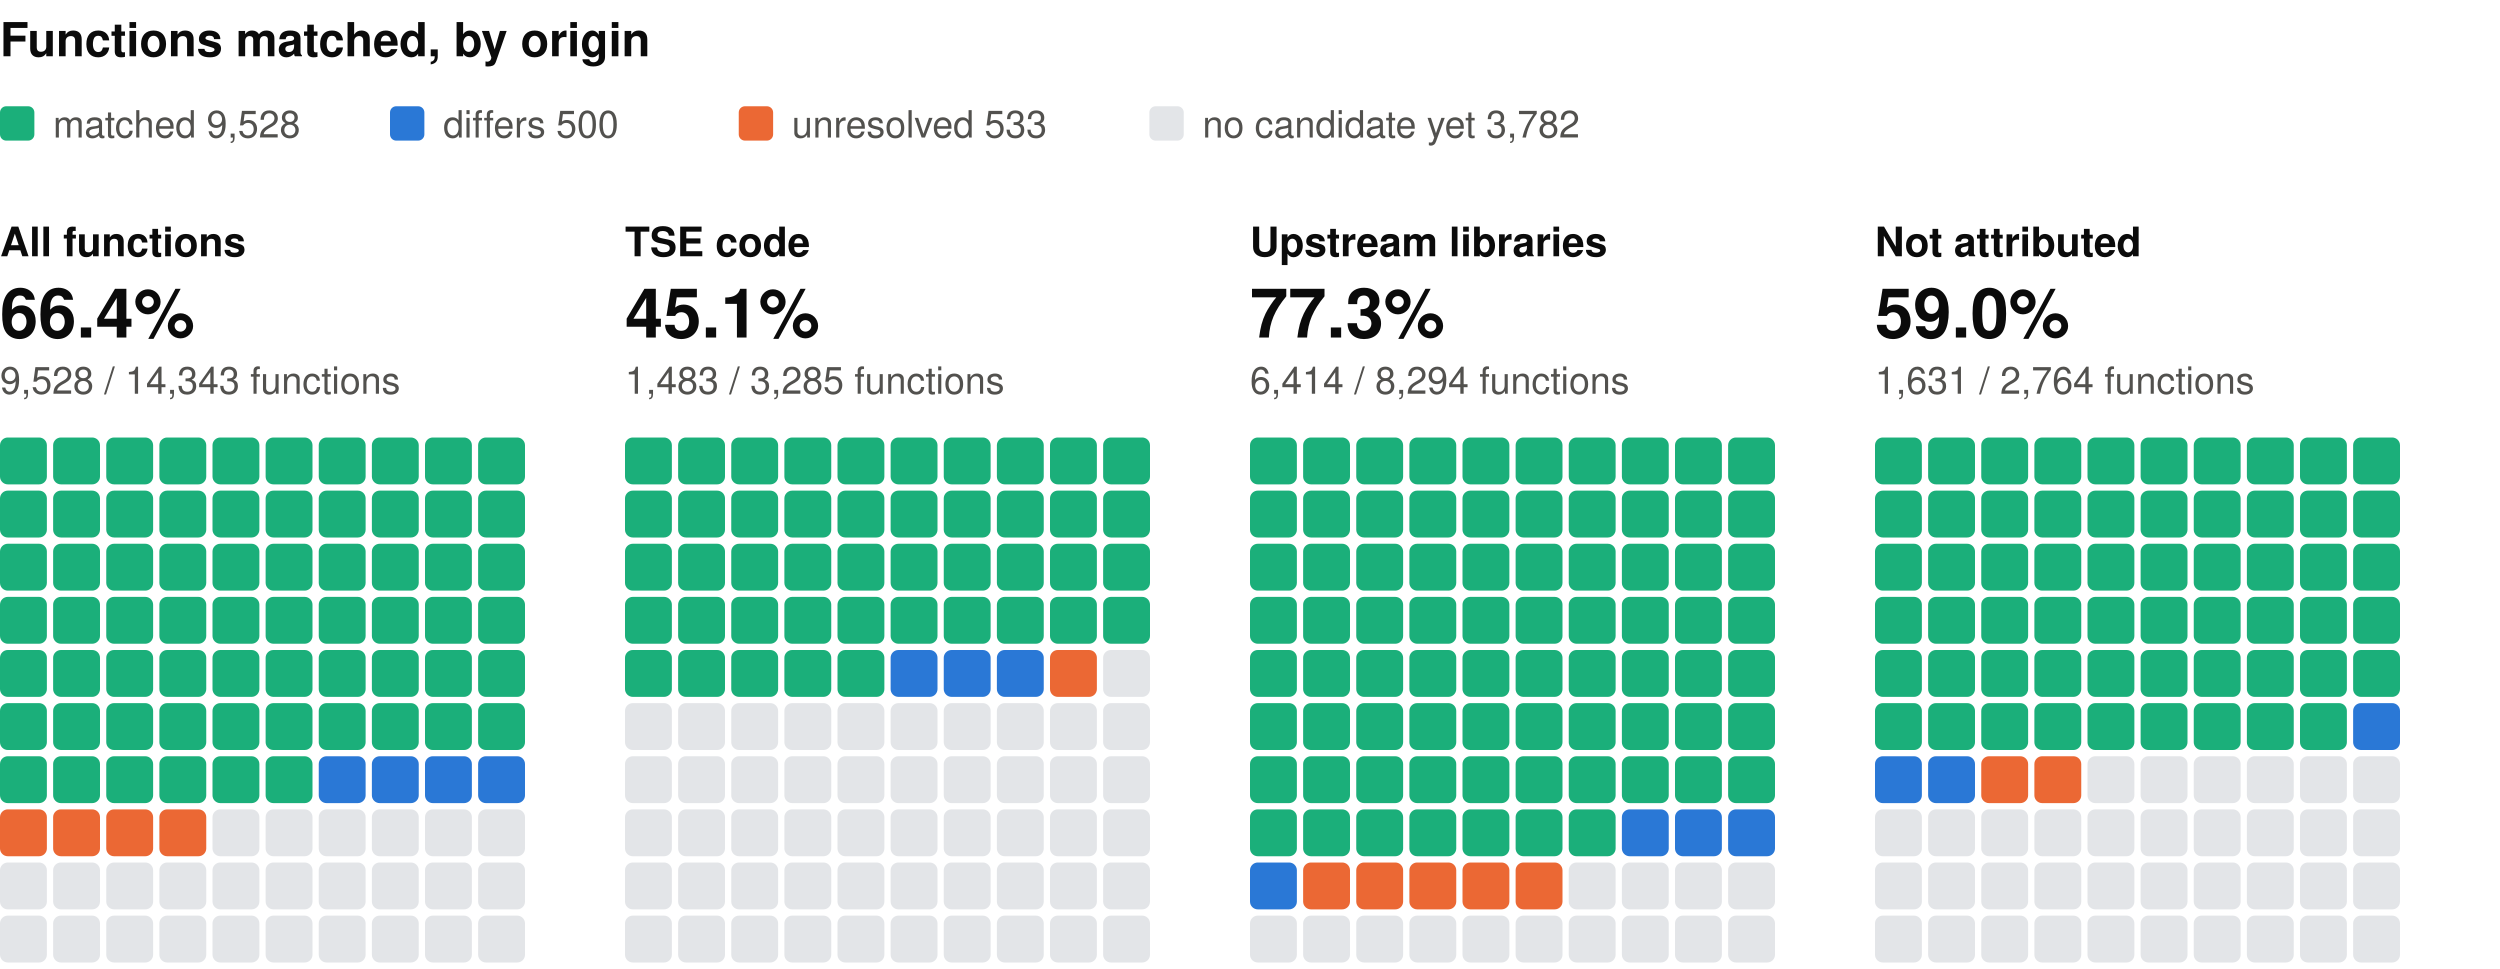
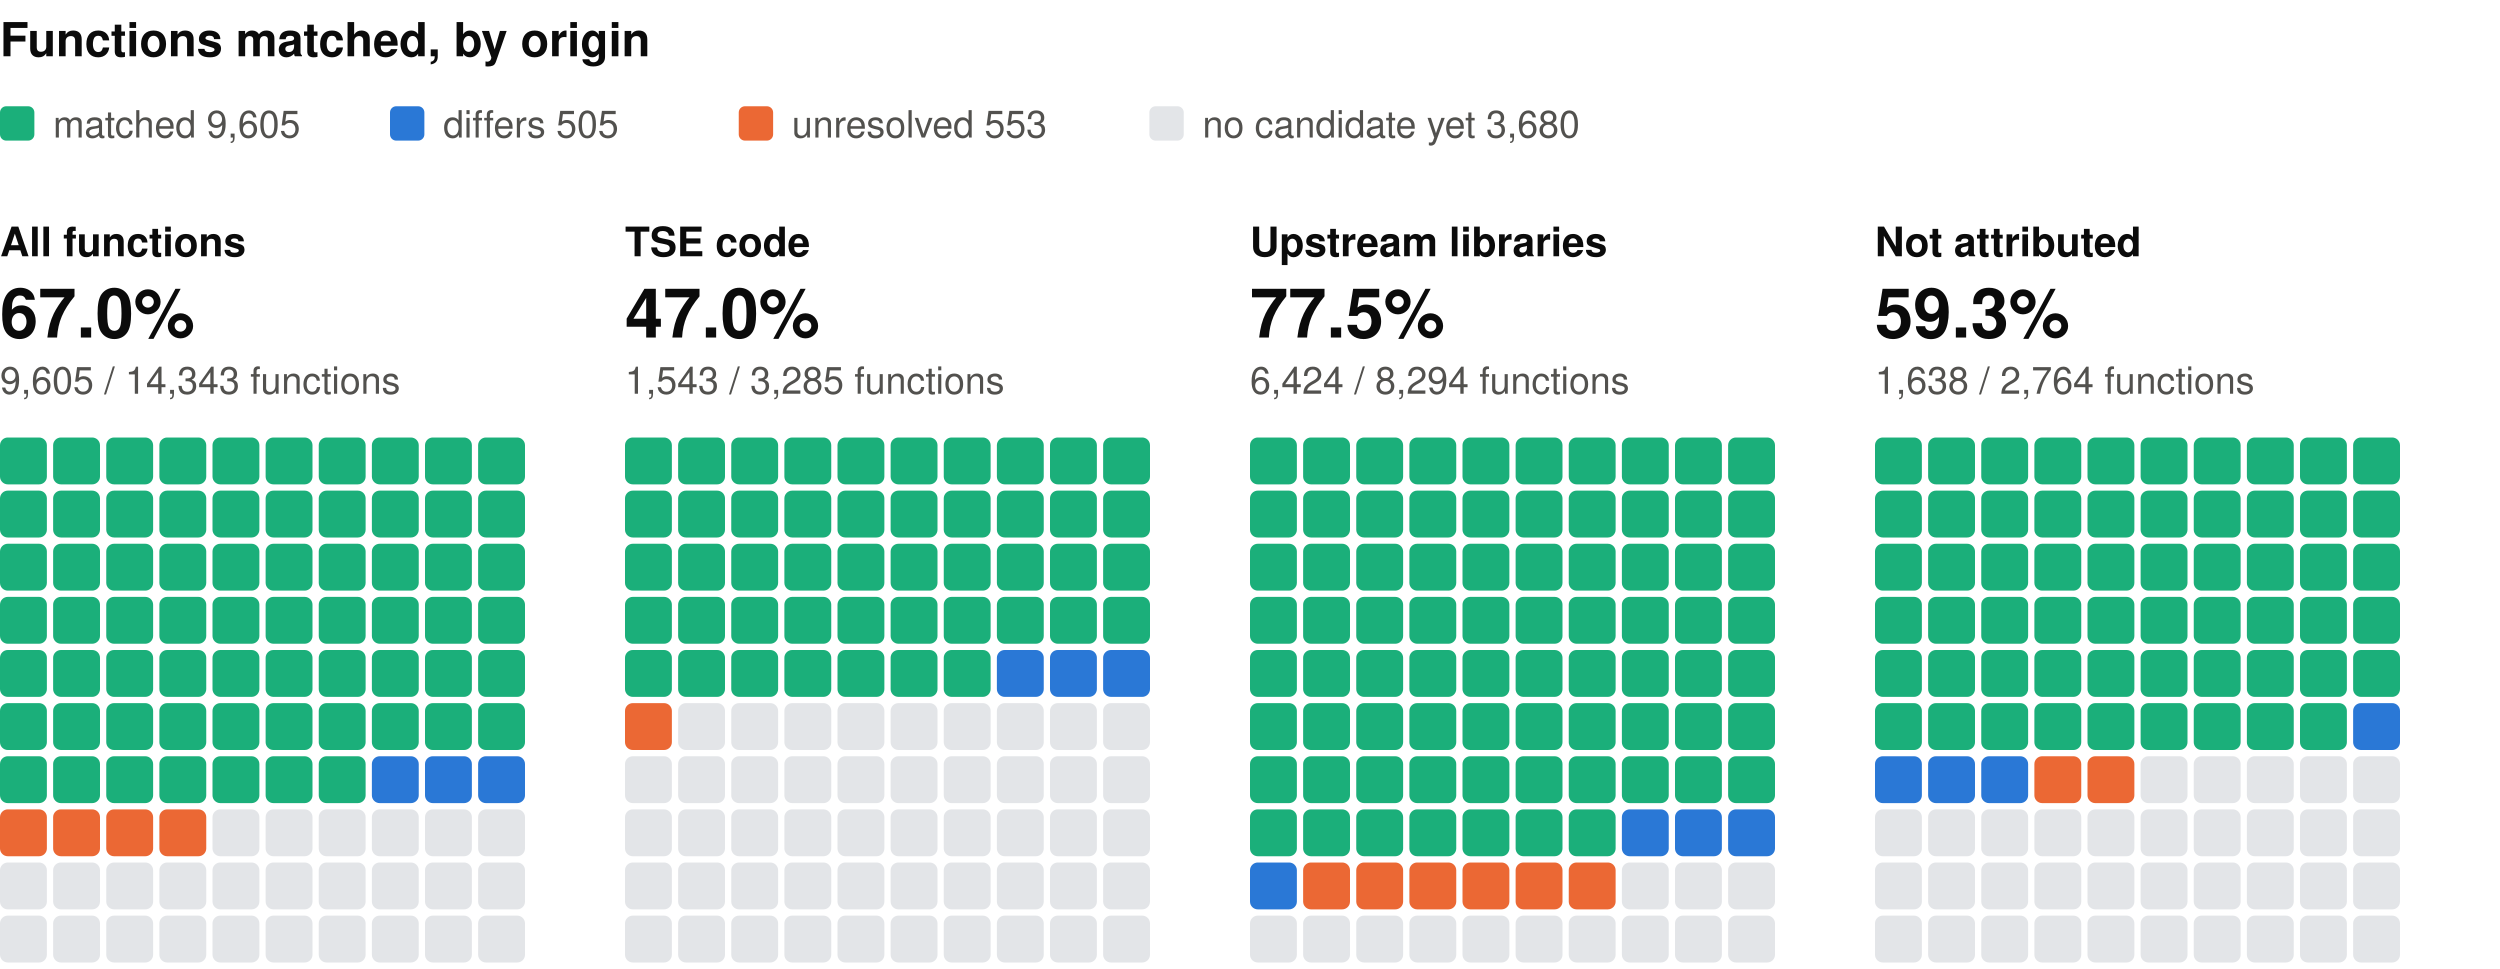
<svg xmlns="http://www.w3.org/2000/svg" width="800" height="310" viewBox="0 0 800 310" role="img" aria-label="Functions matched, by origin: one square per percent, coloured by verdict" font-family="system-ui, -apple-system, 'Segoe UI', Helvetica, Arial, sans-serif">
  <text x="0" y="18" font-size="15" fill="#0b0b0b" font-weight="600">Functions matched, by origin</text>
  <rect x="0" y="34" width="11" height="11" rx="2" fill="#1baf7a" />
-   <text x="17" y="44" font-size="12" fill="#52514e">matched 9,528</text>
+   <text x="17" y="44" font-size="12" fill="#52514e">matched 9,605</text>
  <rect x="124.8" y="34" width="11" height="11" rx="2" fill="#2a78d6" />
-   <text x="141.8" y="44" font-size="12" fill="#52514e">differs 500</text>
+   <text x="141.8" y="44" font-size="12" fill="#52514e">differs 505</text>
  <rect x="236.4" y="34" width="11" height="11" rx="2" fill="#eb6834" />
-   <text x="253.4" y="44" font-size="12" fill="#52514e">unresolved 533</text>
+   <text x="253.4" y="44" font-size="12" fill="#52514e">unresolved 553</text>
  <rect x="367.8" y="34" width="11" height="11" rx="2" fill="#e3e5e8" />
-   <text x="384.8" y="44" font-size="12" fill="#52514e">no candidate yet 3,782</text>
+   <text x="384.8" y="44" font-size="12" fill="#52514e">no candidate yet 3,680</text>
  <text x="0" y="82" font-size="13" fill="#0b0b0b" font-weight="600">All functions</text>
-   <text x="0" y="108" font-size="22" fill="#0b0b0b" font-weight="600">66.4%</text>
-   <text x="0" y="126" font-size="12" fill="#52514e">9,528 / 14,343 functions</text>
+   <text x="0" y="108" font-size="22" fill="#0b0b0b" font-weight="600">67.0%</text>
+   <text x="0" y="126" font-size="12" fill="#52514e">9,605 / 14,343 functions</text>
  <rect x="0" y="140" width="15" height="15" rx="2.5" fill="#1baf7a" />
  <rect x="17" y="140" width="15" height="15" rx="2.5" fill="#1baf7a" />
  <rect x="34" y="140" width="15" height="15" rx="2.5" fill="#1baf7a" />
  <rect x="51" y="140" width="15" height="15" rx="2.5" fill="#1baf7a" />
  <rect x="68" y="140" width="15" height="15" rx="2.5" fill="#1baf7a" />
  <rect x="85" y="140" width="15" height="15" rx="2.5" fill="#1baf7a" />
  <rect x="102" y="140" width="15" height="15" rx="2.5" fill="#1baf7a" />
  <rect x="119" y="140" width="15" height="15" rx="2.5" fill="#1baf7a" />
  <rect x="136" y="140" width="15" height="15" rx="2.5" fill="#1baf7a" />
  <rect x="153" y="140" width="15" height="15" rx="2.5" fill="#1baf7a" />
  <rect x="0" y="157" width="15" height="15" rx="2.5" fill="#1baf7a" />
  <rect x="17" y="157" width="15" height="15" rx="2.5" fill="#1baf7a" />
  <rect x="34" y="157" width="15" height="15" rx="2.5" fill="#1baf7a" />
  <rect x="51" y="157" width="15" height="15" rx="2.5" fill="#1baf7a" />
  <rect x="68" y="157" width="15" height="15" rx="2.5" fill="#1baf7a" />
  <rect x="85" y="157" width="15" height="15" rx="2.5" fill="#1baf7a" />
  <rect x="102" y="157" width="15" height="15" rx="2.5" fill="#1baf7a" />
  <rect x="119" y="157" width="15" height="15" rx="2.5" fill="#1baf7a" />
  <rect x="136" y="157" width="15" height="15" rx="2.5" fill="#1baf7a" />
  <rect x="153" y="157" width="15" height="15" rx="2.5" fill="#1baf7a" />
  <rect x="0" y="174" width="15" height="15" rx="2.5" fill="#1baf7a" />
  <rect x="17" y="174" width="15" height="15" rx="2.5" fill="#1baf7a" />
  <rect x="34" y="174" width="15" height="15" rx="2.5" fill="#1baf7a" />
  <rect x="51" y="174" width="15" height="15" rx="2.5" fill="#1baf7a" />
  <rect x="68" y="174" width="15" height="15" rx="2.5" fill="#1baf7a" />
  <rect x="85" y="174" width="15" height="15" rx="2.5" fill="#1baf7a" />
  <rect x="102" y="174" width="15" height="15" rx="2.5" fill="#1baf7a" />
  <rect x="119" y="174" width="15" height="15" rx="2.5" fill="#1baf7a" />
  <rect x="136" y="174" width="15" height="15" rx="2.5" fill="#1baf7a" />
  <rect x="153" y="174" width="15" height="15" rx="2.5" fill="#1baf7a" />
  <rect x="0" y="191" width="15" height="15" rx="2.5" fill="#1baf7a" />
  <rect x="17" y="191" width="15" height="15" rx="2.5" fill="#1baf7a" />
  <rect x="34" y="191" width="15" height="15" rx="2.5" fill="#1baf7a" />
  <rect x="51" y="191" width="15" height="15" rx="2.5" fill="#1baf7a" />
  <rect x="68" y="191" width="15" height="15" rx="2.5" fill="#1baf7a" />
  <rect x="85" y="191" width="15" height="15" rx="2.5" fill="#1baf7a" />
  <rect x="102" y="191" width="15" height="15" rx="2.5" fill="#1baf7a" />
  <rect x="119" y="191" width="15" height="15" rx="2.5" fill="#1baf7a" />
  <rect x="136" y="191" width="15" height="15" rx="2.5" fill="#1baf7a" />
  <rect x="153" y="191" width="15" height="15" rx="2.5" fill="#1baf7a" />
  <rect x="0" y="208" width="15" height="15" rx="2.5" fill="#1baf7a" />
  <rect x="17" y="208" width="15" height="15" rx="2.5" fill="#1baf7a" />
  <rect x="34" y="208" width="15" height="15" rx="2.5" fill="#1baf7a" />
  <rect x="51" y="208" width="15" height="15" rx="2.5" fill="#1baf7a" />
  <rect x="68" y="208" width="15" height="15" rx="2.5" fill="#1baf7a" />
  <rect x="85" y="208" width="15" height="15" rx="2.5" fill="#1baf7a" />
  <rect x="102" y="208" width="15" height="15" rx="2.5" fill="#1baf7a" />
  <rect x="119" y="208" width="15" height="15" rx="2.5" fill="#1baf7a" />
  <rect x="136" y="208" width="15" height="15" rx="2.5" fill="#1baf7a" />
  <rect x="153" y="208" width="15" height="15" rx="2.5" fill="#1baf7a" />
  <rect x="0" y="225" width="15" height="15" rx="2.5" fill="#1baf7a" />
  <rect x="17" y="225" width="15" height="15" rx="2.5" fill="#1baf7a" />
  <rect x="34" y="225" width="15" height="15" rx="2.5" fill="#1baf7a" />
  <rect x="51" y="225" width="15" height="15" rx="2.5" fill="#1baf7a" />
  <rect x="68" y="225" width="15" height="15" rx="2.5" fill="#1baf7a" />
  <rect x="85" y="225" width="15" height="15" rx="2.5" fill="#1baf7a" />
  <rect x="102" y="225" width="15" height="15" rx="2.5" fill="#1baf7a" />
  <rect x="119" y="225" width="15" height="15" rx="2.5" fill="#1baf7a" />
  <rect x="136" y="225" width="15" height="15" rx="2.5" fill="#1baf7a" />
  <rect x="153" y="225" width="15" height="15" rx="2.5" fill="#1baf7a" />
  <rect x="0" y="242" width="15" height="15" rx="2.5" fill="#1baf7a" />
  <rect x="17" y="242" width="15" height="15" rx="2.5" fill="#1baf7a" />
  <rect x="34" y="242" width="15" height="15" rx="2.5" fill="#1baf7a" />
  <rect x="51" y="242" width="15" height="15" rx="2.5" fill="#1baf7a" />
  <rect x="68" y="242" width="15" height="15" rx="2.5" fill="#1baf7a" />
  <rect x="85" y="242" width="15" height="15" rx="2.5" fill="#1baf7a" />
-   <rect x="102" y="242" width="15" height="15" rx="2.5" fill="#2a78d6" />
+   <rect x="102" y="242" width="15" height="15" rx="2.5" fill="#1baf7a" />
  <rect x="119" y="242" width="15" height="15" rx="2.5" fill="#2a78d6" />
  <rect x="136" y="242" width="15" height="15" rx="2.5" fill="#2a78d6" />
  <rect x="153" y="242" width="15" height="15" rx="2.5" fill="#2a78d6" />
  <rect x="0" y="259" width="15" height="15" rx="2.5" fill="#eb6834" />
  <rect x="17" y="259" width="15" height="15" rx="2.5" fill="#eb6834" />
  <rect x="34" y="259" width="15" height="15" rx="2.5" fill="#eb6834" />
  <rect x="51" y="259" width="15" height="15" rx="2.5" fill="#eb6834" />
  <rect x="68" y="259" width="15" height="15" rx="2.5" fill="#e3e5e8" />
  <rect x="85" y="259" width="15" height="15" rx="2.5" fill="#e3e5e8" />
  <rect x="102" y="259" width="15" height="15" rx="2.5" fill="#e3e5e8" />
  <rect x="119" y="259" width="15" height="15" rx="2.5" fill="#e3e5e8" />
  <rect x="136" y="259" width="15" height="15" rx="2.5" fill="#e3e5e8" />
  <rect x="153" y="259" width="15" height="15" rx="2.5" fill="#e3e5e8" />
  <rect x="0" y="276" width="15" height="15" rx="2.5" fill="#e3e5e8" />
  <rect x="17" y="276" width="15" height="15" rx="2.5" fill="#e3e5e8" />
  <rect x="34" y="276" width="15" height="15" rx="2.5" fill="#e3e5e8" />
  <rect x="51" y="276" width="15" height="15" rx="2.5" fill="#e3e5e8" />
  <rect x="68" y="276" width="15" height="15" rx="2.5" fill="#e3e5e8" />
  <rect x="85" y="276" width="15" height="15" rx="2.5" fill="#e3e5e8" />
  <rect x="102" y="276" width="15" height="15" rx="2.5" fill="#e3e5e8" />
  <rect x="119" y="276" width="15" height="15" rx="2.5" fill="#e3e5e8" />
  <rect x="136" y="276" width="15" height="15" rx="2.5" fill="#e3e5e8" />
  <rect x="153" y="276" width="15" height="15" rx="2.5" fill="#e3e5e8" />
  <rect x="0" y="293" width="15" height="15" rx="2.5" fill="#e3e5e8" />
  <rect x="17" y="293" width="15" height="15" rx="2.5" fill="#e3e5e8" />
  <rect x="34" y="293" width="15" height="15" rx="2.5" fill="#e3e5e8" />
  <rect x="51" y="293" width="15" height="15" rx="2.5" fill="#e3e5e8" />
  <rect x="68" y="293" width="15" height="15" rx="2.5" fill="#e3e5e8" />
  <rect x="85" y="293" width="15" height="15" rx="2.5" fill="#e3e5e8" />
  <rect x="102" y="293" width="15" height="15" rx="2.5" fill="#e3e5e8" />
  <rect x="119" y="293" width="15" height="15" rx="2.5" fill="#e3e5e8" />
  <rect x="136" y="293" width="15" height="15" rx="2.5" fill="#e3e5e8" />
  <rect x="153" y="293" width="15" height="15" rx="2.5" fill="#e3e5e8" />
  <text x="200" y="82" font-size="13" fill="#0b0b0b" font-weight="600">TSE code</text>
-   <text x="200" y="108" font-size="22" fill="#0b0b0b" font-weight="600">45.1%</text>
-   <text x="200" y="126" font-size="12" fill="#52514e">1,483 / 3,285 functions</text>
+   <text x="200" y="108" font-size="22" fill="#0b0b0b" font-weight="600">47.0%</text>
+   <text x="200" y="126" font-size="12" fill="#52514e">1,543 / 3,285 functions</text>
  <rect x="200" y="140" width="15" height="15" rx="2.5" fill="#1baf7a" />
  <rect x="217" y="140" width="15" height="15" rx="2.5" fill="#1baf7a" />
  <rect x="234" y="140" width="15" height="15" rx="2.5" fill="#1baf7a" />
  <rect x="251" y="140" width="15" height="15" rx="2.5" fill="#1baf7a" />
  <rect x="268" y="140" width="15" height="15" rx="2.5" fill="#1baf7a" />
  <rect x="285" y="140" width="15" height="15" rx="2.5" fill="#1baf7a" />
  <rect x="302" y="140" width="15" height="15" rx="2.5" fill="#1baf7a" />
  <rect x="319" y="140" width="15" height="15" rx="2.5" fill="#1baf7a" />
  <rect x="336" y="140" width="15" height="15" rx="2.5" fill="#1baf7a" />
  <rect x="353" y="140" width="15" height="15" rx="2.5" fill="#1baf7a" />
  <rect x="200" y="157" width="15" height="15" rx="2.5" fill="#1baf7a" />
  <rect x="217" y="157" width="15" height="15" rx="2.5" fill="#1baf7a" />
  <rect x="234" y="157" width="15" height="15" rx="2.5" fill="#1baf7a" />
  <rect x="251" y="157" width="15" height="15" rx="2.5" fill="#1baf7a" />
  <rect x="268" y="157" width="15" height="15" rx="2.5" fill="#1baf7a" />
  <rect x="285" y="157" width="15" height="15" rx="2.5" fill="#1baf7a" />
  <rect x="302" y="157" width="15" height="15" rx="2.5" fill="#1baf7a" />
  <rect x="319" y="157" width="15" height="15" rx="2.5" fill="#1baf7a" />
  <rect x="336" y="157" width="15" height="15" rx="2.5" fill="#1baf7a" />
  <rect x="353" y="157" width="15" height="15" rx="2.5" fill="#1baf7a" />
  <rect x="200" y="174" width="15" height="15" rx="2.5" fill="#1baf7a" />
  <rect x="217" y="174" width="15" height="15" rx="2.5" fill="#1baf7a" />
  <rect x="234" y="174" width="15" height="15" rx="2.5" fill="#1baf7a" />
  <rect x="251" y="174" width="15" height="15" rx="2.5" fill="#1baf7a" />
  <rect x="268" y="174" width="15" height="15" rx="2.5" fill="#1baf7a" />
  <rect x="285" y="174" width="15" height="15" rx="2.5" fill="#1baf7a" />
  <rect x="302" y="174" width="15" height="15" rx="2.5" fill="#1baf7a" />
  <rect x="319" y="174" width="15" height="15" rx="2.5" fill="#1baf7a" />
  <rect x="336" y="174" width="15" height="15" rx="2.5" fill="#1baf7a" />
  <rect x="353" y="174" width="15" height="15" rx="2.5" fill="#1baf7a" />
  <rect x="200" y="191" width="15" height="15" rx="2.5" fill="#1baf7a" />
  <rect x="217" y="191" width="15" height="15" rx="2.5" fill="#1baf7a" />
  <rect x="234" y="191" width="15" height="15" rx="2.5" fill="#1baf7a" />
  <rect x="251" y="191" width="15" height="15" rx="2.5" fill="#1baf7a" />
  <rect x="268" y="191" width="15" height="15" rx="2.5" fill="#1baf7a" />
  <rect x="285" y="191" width="15" height="15" rx="2.5" fill="#1baf7a" />
  <rect x="302" y="191" width="15" height="15" rx="2.5" fill="#1baf7a" />
  <rect x="319" y="191" width="15" height="15" rx="2.5" fill="#1baf7a" />
  <rect x="336" y="191" width="15" height="15" rx="2.5" fill="#1baf7a" />
  <rect x="353" y="191" width="15" height="15" rx="2.5" fill="#1baf7a" />
  <rect x="200" y="208" width="15" height="15" rx="2.5" fill="#1baf7a" />
  <rect x="217" y="208" width="15" height="15" rx="2.5" fill="#1baf7a" />
  <rect x="234" y="208" width="15" height="15" rx="2.5" fill="#1baf7a" />
  <rect x="251" y="208" width="15" height="15" rx="2.5" fill="#1baf7a" />
  <rect x="268" y="208" width="15" height="15" rx="2.5" fill="#1baf7a" />
-   <rect x="285" y="208" width="15" height="15" rx="2.5" fill="#2a78d6" />
-   <rect x="302" y="208" width="15" height="15" rx="2.5" fill="#2a78d6" />
+   <rect x="285" y="208" width="15" height="15" rx="2.5" fill="#1baf7a" />
+   <rect x="302" y="208" width="15" height="15" rx="2.5" fill="#1baf7a" />
  <rect x="319" y="208" width="15" height="15" rx="2.5" fill="#2a78d6" />
-   <rect x="336" y="208" width="15" height="15" rx="2.5" fill="#eb6834" />
-   <rect x="353" y="208" width="15" height="15" rx="2.5" fill="#e3e5e8" />
-   <rect x="200" y="225" width="15" height="15" rx="2.5" fill="#e3e5e8" />
+   <rect x="336" y="208" width="15" height="15" rx="2.5" fill="#2a78d6" />
+   <rect x="353" y="208" width="15" height="15" rx="2.5" fill="#2a78d6" />
+   <rect x="200" y="225" width="15" height="15" rx="2.5" fill="#eb6834" />
  <rect x="217" y="225" width="15" height="15" rx="2.5" fill="#e3e5e8" />
  <rect x="234" y="225" width="15" height="15" rx="2.5" fill="#e3e5e8" />
  <rect x="251" y="225" width="15" height="15" rx="2.5" fill="#e3e5e8" />
  <rect x="268" y="225" width="15" height="15" rx="2.5" fill="#e3e5e8" />
  <rect x="285" y="225" width="15" height="15" rx="2.5" fill="#e3e5e8" />
  <rect x="302" y="225" width="15" height="15" rx="2.5" fill="#e3e5e8" />
  <rect x="319" y="225" width="15" height="15" rx="2.5" fill="#e3e5e8" />
  <rect x="336" y="225" width="15" height="15" rx="2.5" fill="#e3e5e8" />
  <rect x="353" y="225" width="15" height="15" rx="2.5" fill="#e3e5e8" />
  <rect x="200" y="242" width="15" height="15" rx="2.5" fill="#e3e5e8" />
  <rect x="217" y="242" width="15" height="15" rx="2.5" fill="#e3e5e8" />
  <rect x="234" y="242" width="15" height="15" rx="2.5" fill="#e3e5e8" />
  <rect x="251" y="242" width="15" height="15" rx="2.5" fill="#e3e5e8" />
  <rect x="268" y="242" width="15" height="15" rx="2.5" fill="#e3e5e8" />
  <rect x="285" y="242" width="15" height="15" rx="2.5" fill="#e3e5e8" />
  <rect x="302" y="242" width="15" height="15" rx="2.5" fill="#e3e5e8" />
  <rect x="319" y="242" width="15" height="15" rx="2.5" fill="#e3e5e8" />
  <rect x="336" y="242" width="15" height="15" rx="2.5" fill="#e3e5e8" />
  <rect x="353" y="242" width="15" height="15" rx="2.5" fill="#e3e5e8" />
  <rect x="200" y="259" width="15" height="15" rx="2.5" fill="#e3e5e8" />
  <rect x="217" y="259" width="15" height="15" rx="2.5" fill="#e3e5e8" />
  <rect x="234" y="259" width="15" height="15" rx="2.5" fill="#e3e5e8" />
  <rect x="251" y="259" width="15" height="15" rx="2.5" fill="#e3e5e8" />
  <rect x="268" y="259" width="15" height="15" rx="2.5" fill="#e3e5e8" />
  <rect x="285" y="259" width="15" height="15" rx="2.5" fill="#e3e5e8" />
  <rect x="302" y="259" width="15" height="15" rx="2.5" fill="#e3e5e8" />
  <rect x="319" y="259" width="15" height="15" rx="2.5" fill="#e3e5e8" />
  <rect x="336" y="259" width="15" height="15" rx="2.5" fill="#e3e5e8" />
  <rect x="353" y="259" width="15" height="15" rx="2.5" fill="#e3e5e8" />
  <rect x="200" y="276" width="15" height="15" rx="2.5" fill="#e3e5e8" />
  <rect x="217" y="276" width="15" height="15" rx="2.5" fill="#e3e5e8" />
  <rect x="234" y="276" width="15" height="15" rx="2.5" fill="#e3e5e8" />
  <rect x="251" y="276" width="15" height="15" rx="2.5" fill="#e3e5e8" />
  <rect x="268" y="276" width="15" height="15" rx="2.5" fill="#e3e5e8" />
  <rect x="285" y="276" width="15" height="15" rx="2.5" fill="#e3e5e8" />
  <rect x="302" y="276" width="15" height="15" rx="2.5" fill="#e3e5e8" />
  <rect x="319" y="276" width="15" height="15" rx="2.5" fill="#e3e5e8" />
  <rect x="336" y="276" width="15" height="15" rx="2.5" fill="#e3e5e8" />
  <rect x="353" y="276" width="15" height="15" rx="2.5" fill="#e3e5e8" />
  <rect x="200" y="293" width="15" height="15" rx="2.5" fill="#e3e5e8" />
  <rect x="217" y="293" width="15" height="15" rx="2.5" fill="#e3e5e8" />
  <rect x="234" y="293" width="15" height="15" rx="2.5" fill="#e3e5e8" />
  <rect x="251" y="293" width="15" height="15" rx="2.5" fill="#e3e5e8" />
  <rect x="268" y="293" width="15" height="15" rx="2.5" fill="#e3e5e8" />
  <rect x="285" y="293" width="15" height="15" rx="2.5" fill="#e3e5e8" />
  <rect x="302" y="293" width="15" height="15" rx="2.5" fill="#e3e5e8" />
  <rect x="319" y="293" width="15" height="15" rx="2.5" fill="#e3e5e8" />
  <rect x="336" y="293" width="15" height="15" rx="2.5" fill="#e3e5e8" />
  <rect x="353" y="293" width="15" height="15" rx="2.5" fill="#e3e5e8" />
  <text x="400" y="82" font-size="13" fill="#0b0b0b" font-weight="600">Upstream libraries</text>
-   <text x="400" y="108" font-size="22" fill="#0b0b0b" font-weight="600">77.3%</text>
-   <text x="400" y="126" font-size="12" fill="#52514e">6,414 / 8,294 functions</text>
+   <text x="400" y="108" font-size="22" fill="#0b0b0b" font-weight="600">77.5%</text>
+   <text x="400" y="126" font-size="12" fill="#52514e">6,424 / 8,294 functions</text>
  <rect x="400" y="140" width="15" height="15" rx="2.5" fill="#1baf7a" />
  <rect x="417" y="140" width="15" height="15" rx="2.5" fill="#1baf7a" />
  <rect x="434" y="140" width="15" height="15" rx="2.5" fill="#1baf7a" />
  <rect x="451" y="140" width="15" height="15" rx="2.5" fill="#1baf7a" />
  <rect x="468" y="140" width="15" height="15" rx="2.5" fill="#1baf7a" />
  <rect x="485" y="140" width="15" height="15" rx="2.5" fill="#1baf7a" />
  <rect x="502" y="140" width="15" height="15" rx="2.5" fill="#1baf7a" />
  <rect x="519" y="140" width="15" height="15" rx="2.5" fill="#1baf7a" />
  <rect x="536" y="140" width="15" height="15" rx="2.5" fill="#1baf7a" />
  <rect x="553" y="140" width="15" height="15" rx="2.5" fill="#1baf7a" />
  <rect x="400" y="157" width="15" height="15" rx="2.5" fill="#1baf7a" />
  <rect x="417" y="157" width="15" height="15" rx="2.5" fill="#1baf7a" />
  <rect x="434" y="157" width="15" height="15" rx="2.5" fill="#1baf7a" />
  <rect x="451" y="157" width="15" height="15" rx="2.5" fill="#1baf7a" />
  <rect x="468" y="157" width="15" height="15" rx="2.5" fill="#1baf7a" />
  <rect x="485" y="157" width="15" height="15" rx="2.5" fill="#1baf7a" />
  <rect x="502" y="157" width="15" height="15" rx="2.5" fill="#1baf7a" />
  <rect x="519" y="157" width="15" height="15" rx="2.5" fill="#1baf7a" />
  <rect x="536" y="157" width="15" height="15" rx="2.5" fill="#1baf7a" />
  <rect x="553" y="157" width="15" height="15" rx="2.5" fill="#1baf7a" />
  <rect x="400" y="174" width="15" height="15" rx="2.5" fill="#1baf7a" />
  <rect x="417" y="174" width="15" height="15" rx="2.5" fill="#1baf7a" />
  <rect x="434" y="174" width="15" height="15" rx="2.5" fill="#1baf7a" />
  <rect x="451" y="174" width="15" height="15" rx="2.5" fill="#1baf7a" />
  <rect x="468" y="174" width="15" height="15" rx="2.5" fill="#1baf7a" />
  <rect x="485" y="174" width="15" height="15" rx="2.5" fill="#1baf7a" />
  <rect x="502" y="174" width="15" height="15" rx="2.5" fill="#1baf7a" />
  <rect x="519" y="174" width="15" height="15" rx="2.5" fill="#1baf7a" />
  <rect x="536" y="174" width="15" height="15" rx="2.5" fill="#1baf7a" />
  <rect x="553" y="174" width="15" height="15" rx="2.5" fill="#1baf7a" />
  <rect x="400" y="191" width="15" height="15" rx="2.5" fill="#1baf7a" />
  <rect x="417" y="191" width="15" height="15" rx="2.5" fill="#1baf7a" />
  <rect x="434" y="191" width="15" height="15" rx="2.5" fill="#1baf7a" />
  <rect x="451" y="191" width="15" height="15" rx="2.5" fill="#1baf7a" />
  <rect x="468" y="191" width="15" height="15" rx="2.5" fill="#1baf7a" />
  <rect x="485" y="191" width="15" height="15" rx="2.5" fill="#1baf7a" />
  <rect x="502" y="191" width="15" height="15" rx="2.5" fill="#1baf7a" />
  <rect x="519" y="191" width="15" height="15" rx="2.5" fill="#1baf7a" />
  <rect x="536" y="191" width="15" height="15" rx="2.5" fill="#1baf7a" />
  <rect x="553" y="191" width="15" height="15" rx="2.5" fill="#1baf7a" />
  <rect x="400" y="208" width="15" height="15" rx="2.5" fill="#1baf7a" />
  <rect x="417" y="208" width="15" height="15" rx="2.5" fill="#1baf7a" />
  <rect x="434" y="208" width="15" height="15" rx="2.5" fill="#1baf7a" />
  <rect x="451" y="208" width="15" height="15" rx="2.5" fill="#1baf7a" />
  <rect x="468" y="208" width="15" height="15" rx="2.5" fill="#1baf7a" />
  <rect x="485" y="208" width="15" height="15" rx="2.5" fill="#1baf7a" />
  <rect x="502" y="208" width="15" height="15" rx="2.5" fill="#1baf7a" />
  <rect x="519" y="208" width="15" height="15" rx="2.5" fill="#1baf7a" />
  <rect x="536" y="208" width="15" height="15" rx="2.5" fill="#1baf7a" />
  <rect x="553" y="208" width="15" height="15" rx="2.5" fill="#1baf7a" />
  <rect x="400" y="225" width="15" height="15" rx="2.5" fill="#1baf7a" />
  <rect x="417" y="225" width="15" height="15" rx="2.5" fill="#1baf7a" />
  <rect x="434" y="225" width="15" height="15" rx="2.5" fill="#1baf7a" />
  <rect x="451" y="225" width="15" height="15" rx="2.5" fill="#1baf7a" />
  <rect x="468" y="225" width="15" height="15" rx="2.5" fill="#1baf7a" />
  <rect x="485" y="225" width="15" height="15" rx="2.5" fill="#1baf7a" />
  <rect x="502" y="225" width="15" height="15" rx="2.5" fill="#1baf7a" />
  <rect x="519" y="225" width="15" height="15" rx="2.5" fill="#1baf7a" />
  <rect x="536" y="225" width="15" height="15" rx="2.5" fill="#1baf7a" />
  <rect x="553" y="225" width="15" height="15" rx="2.5" fill="#1baf7a" />
  <rect x="400" y="242" width="15" height="15" rx="2.5" fill="#1baf7a" />
  <rect x="417" y="242" width="15" height="15" rx="2.5" fill="#1baf7a" />
  <rect x="434" y="242" width="15" height="15" rx="2.5" fill="#1baf7a" />
  <rect x="451" y="242" width="15" height="15" rx="2.5" fill="#1baf7a" />
  <rect x="468" y="242" width="15" height="15" rx="2.5" fill="#1baf7a" />
  <rect x="485" y="242" width="15" height="15" rx="2.5" fill="#1baf7a" />
  <rect x="502" y="242" width="15" height="15" rx="2.5" fill="#1baf7a" />
  <rect x="519" y="242" width="15" height="15" rx="2.5" fill="#1baf7a" />
  <rect x="536" y="242" width="15" height="15" rx="2.5" fill="#1baf7a" />
  <rect x="553" y="242" width="15" height="15" rx="2.5" fill="#1baf7a" />
  <rect x="400" y="259" width="15" height="15" rx="2.5" fill="#1baf7a" />
  <rect x="417" y="259" width="15" height="15" rx="2.5" fill="#1baf7a" />
  <rect x="434" y="259" width="15" height="15" rx="2.5" fill="#1baf7a" />
  <rect x="451" y="259" width="15" height="15" rx="2.5" fill="#1baf7a" />
  <rect x="468" y="259" width="15" height="15" rx="2.5" fill="#1baf7a" />
  <rect x="485" y="259" width="15" height="15" rx="2.5" fill="#1baf7a" />
  <rect x="502" y="259" width="15" height="15" rx="2.5" fill="#1baf7a" />
  <rect x="519" y="259" width="15" height="15" rx="2.5" fill="#2a78d6" />
  <rect x="536" y="259" width="15" height="15" rx="2.5" fill="#2a78d6" />
  <rect x="553" y="259" width="15" height="15" rx="2.5" fill="#2a78d6" />
  <rect x="400" y="276" width="15" height="15" rx="2.5" fill="#2a78d6" />
  <rect x="417" y="276" width="15" height="15" rx="2.5" fill="#eb6834" />
  <rect x="434" y="276" width="15" height="15" rx="2.5" fill="#eb6834" />
  <rect x="451" y="276" width="15" height="15" rx="2.5" fill="#eb6834" />
  <rect x="468" y="276" width="15" height="15" rx="2.5" fill="#eb6834" />
  <rect x="485" y="276" width="15" height="15" rx="2.5" fill="#eb6834" />
-   <rect x="502" y="276" width="15" height="15" rx="2.5" fill="#e3e5e8" />
+   <rect x="502" y="276" width="15" height="15" rx="2.5" fill="#eb6834" />
  <rect x="519" y="276" width="15" height="15" rx="2.5" fill="#e3e5e8" />
  <rect x="536" y="276" width="15" height="15" rx="2.5" fill="#e3e5e8" />
  <rect x="553" y="276" width="15" height="15" rx="2.5" fill="#e3e5e8" />
  <rect x="400" y="293" width="15" height="15" rx="2.5" fill="#e3e5e8" />
  <rect x="417" y="293" width="15" height="15" rx="2.5" fill="#e3e5e8" />
  <rect x="434" y="293" width="15" height="15" rx="2.5" fill="#e3e5e8" />
  <rect x="451" y="293" width="15" height="15" rx="2.5" fill="#e3e5e8" />
  <rect x="468" y="293" width="15" height="15" rx="2.5" fill="#e3e5e8" />
  <rect x="485" y="293" width="15" height="15" rx="2.5" fill="#e3e5e8" />
  <rect x="502" y="293" width="15" height="15" rx="2.5" fill="#e3e5e8" />
  <rect x="519" y="293" width="15" height="15" rx="2.5" fill="#e3e5e8" />
  <rect x="536" y="293" width="15" height="15" rx="2.5" fill="#e3e5e8" />
  <rect x="553" y="293" width="15" height="15" rx="2.5" fill="#e3e5e8" />
  <text x="600" y="82" font-size="13" fill="#0b0b0b" font-weight="600">Not attributed</text>
-   <text x="600" y="108" font-size="22" fill="#0b0b0b" font-weight="600">59.0%</text>
-   <text x="600" y="126" font-size="12" fill="#52514e">1,631 / 2,764 functions</text>
+   <text x="600" y="108" font-size="22" fill="#0b0b0b" font-weight="600">59.3%</text>
+   <text x="600" y="126" font-size="12" fill="#52514e">1,638 / 2,764 functions</text>
  <rect x="600" y="140" width="15" height="15" rx="2.5" fill="#1baf7a" />
  <rect x="617" y="140" width="15" height="15" rx="2.5" fill="#1baf7a" />
  <rect x="634" y="140" width="15" height="15" rx="2.5" fill="#1baf7a" />
  <rect x="651" y="140" width="15" height="15" rx="2.5" fill="#1baf7a" />
  <rect x="668" y="140" width="15" height="15" rx="2.5" fill="#1baf7a" />
  <rect x="685" y="140" width="15" height="15" rx="2.5" fill="#1baf7a" />
  <rect x="702" y="140" width="15" height="15" rx="2.5" fill="#1baf7a" />
  <rect x="719" y="140" width="15" height="15" rx="2.5" fill="#1baf7a" />
  <rect x="736" y="140" width="15" height="15" rx="2.5" fill="#1baf7a" />
  <rect x="753" y="140" width="15" height="15" rx="2.5" fill="#1baf7a" />
  <rect x="600" y="157" width="15" height="15" rx="2.5" fill="#1baf7a" />
  <rect x="617" y="157" width="15" height="15" rx="2.5" fill="#1baf7a" />
  <rect x="634" y="157" width="15" height="15" rx="2.5" fill="#1baf7a" />
  <rect x="651" y="157" width="15" height="15" rx="2.5" fill="#1baf7a" />
  <rect x="668" y="157" width="15" height="15" rx="2.5" fill="#1baf7a" />
  <rect x="685" y="157" width="15" height="15" rx="2.5" fill="#1baf7a" />
  <rect x="702" y="157" width="15" height="15" rx="2.5" fill="#1baf7a" />
  <rect x="719" y="157" width="15" height="15" rx="2.5" fill="#1baf7a" />
  <rect x="736" y="157" width="15" height="15" rx="2.5" fill="#1baf7a" />
  <rect x="753" y="157" width="15" height="15" rx="2.5" fill="#1baf7a" />
  <rect x="600" y="174" width="15" height="15" rx="2.5" fill="#1baf7a" />
  <rect x="617" y="174" width="15" height="15" rx="2.5" fill="#1baf7a" />
  <rect x="634" y="174" width="15" height="15" rx="2.5" fill="#1baf7a" />
  <rect x="651" y="174" width="15" height="15" rx="2.5" fill="#1baf7a" />
  <rect x="668" y="174" width="15" height="15" rx="2.5" fill="#1baf7a" />
  <rect x="685" y="174" width="15" height="15" rx="2.5" fill="#1baf7a" />
  <rect x="702" y="174" width="15" height="15" rx="2.5" fill="#1baf7a" />
  <rect x="719" y="174" width="15" height="15" rx="2.5" fill="#1baf7a" />
  <rect x="736" y="174" width="15" height="15" rx="2.5" fill="#1baf7a" />
  <rect x="753" y="174" width="15" height="15" rx="2.5" fill="#1baf7a" />
  <rect x="600" y="191" width="15" height="15" rx="2.5" fill="#1baf7a" />
  <rect x="617" y="191" width="15" height="15" rx="2.5" fill="#1baf7a" />
  <rect x="634" y="191" width="15" height="15" rx="2.5" fill="#1baf7a" />
  <rect x="651" y="191" width="15" height="15" rx="2.5" fill="#1baf7a" />
  <rect x="668" y="191" width="15" height="15" rx="2.5" fill="#1baf7a" />
  <rect x="685" y="191" width="15" height="15" rx="2.5" fill="#1baf7a" />
  <rect x="702" y="191" width="15" height="15" rx="2.5" fill="#1baf7a" />
  <rect x="719" y="191" width="15" height="15" rx="2.5" fill="#1baf7a" />
  <rect x="736" y="191" width="15" height="15" rx="2.5" fill="#1baf7a" />
  <rect x="753" y="191" width="15" height="15" rx="2.5" fill="#1baf7a" />
  <rect x="600" y="208" width="15" height="15" rx="2.5" fill="#1baf7a" />
  <rect x="617" y="208" width="15" height="15" rx="2.5" fill="#1baf7a" />
  <rect x="634" y="208" width="15" height="15" rx="2.5" fill="#1baf7a" />
  <rect x="651" y="208" width="15" height="15" rx="2.5" fill="#1baf7a" />
  <rect x="668" y="208" width="15" height="15" rx="2.5" fill="#1baf7a" />
  <rect x="685" y="208" width="15" height="15" rx="2.5" fill="#1baf7a" />
  <rect x="702" y="208" width="15" height="15" rx="2.5" fill="#1baf7a" />
  <rect x="719" y="208" width="15" height="15" rx="2.5" fill="#1baf7a" />
  <rect x="736" y="208" width="15" height="15" rx="2.5" fill="#1baf7a" />
  <rect x="753" y="208" width="15" height="15" rx="2.5" fill="#1baf7a" />
  <rect x="600" y="225" width="15" height="15" rx="2.5" fill="#1baf7a" />
  <rect x="617" y="225" width="15" height="15" rx="2.5" fill="#1baf7a" />
  <rect x="634" y="225" width="15" height="15" rx="2.5" fill="#1baf7a" />
  <rect x="651" y="225" width="15" height="15" rx="2.5" fill="#1baf7a" />
  <rect x="668" y="225" width="15" height="15" rx="2.5" fill="#1baf7a" />
  <rect x="685" y="225" width="15" height="15" rx="2.5" fill="#1baf7a" />
  <rect x="702" y="225" width="15" height="15" rx="2.5" fill="#1baf7a" />
  <rect x="719" y="225" width="15" height="15" rx="2.5" fill="#1baf7a" />
  <rect x="736" y="225" width="15" height="15" rx="2.5" fill="#1baf7a" />
  <rect x="753" y="225" width="15" height="15" rx="2.5" fill="#2a78d6" />
  <rect x="600" y="242" width="15" height="15" rx="2.5" fill="#2a78d6" />
  <rect x="617" y="242" width="15" height="15" rx="2.5" fill="#2a78d6" />
-   <rect x="634" y="242" width="15" height="15" rx="2.5" fill="#eb6834" />
+   <rect x="634" y="242" width="15" height="15" rx="2.5" fill="#2a78d6" />
  <rect x="651" y="242" width="15" height="15" rx="2.5" fill="#eb6834" />
-   <rect x="668" y="242" width="15" height="15" rx="2.5" fill="#e3e5e8" />
+   <rect x="668" y="242" width="15" height="15" rx="2.5" fill="#eb6834" />
  <rect x="685" y="242" width="15" height="15" rx="2.5" fill="#e3e5e8" />
  <rect x="702" y="242" width="15" height="15" rx="2.5" fill="#e3e5e8" />
  <rect x="719" y="242" width="15" height="15" rx="2.5" fill="#e3e5e8" />
  <rect x="736" y="242" width="15" height="15" rx="2.5" fill="#e3e5e8" />
  <rect x="753" y="242" width="15" height="15" rx="2.5" fill="#e3e5e8" />
  <rect x="600" y="259" width="15" height="15" rx="2.5" fill="#e3e5e8" />
  <rect x="617" y="259" width="15" height="15" rx="2.5" fill="#e3e5e8" />
  <rect x="634" y="259" width="15" height="15" rx="2.5" fill="#e3e5e8" />
  <rect x="651" y="259" width="15" height="15" rx="2.5" fill="#e3e5e8" />
  <rect x="668" y="259" width="15" height="15" rx="2.5" fill="#e3e5e8" />
  <rect x="685" y="259" width="15" height="15" rx="2.5" fill="#e3e5e8" />
  <rect x="702" y="259" width="15" height="15" rx="2.5" fill="#e3e5e8" />
  <rect x="719" y="259" width="15" height="15" rx="2.5" fill="#e3e5e8" />
  <rect x="736" y="259" width="15" height="15" rx="2.5" fill="#e3e5e8" />
  <rect x="753" y="259" width="15" height="15" rx="2.5" fill="#e3e5e8" />
  <rect x="600" y="276" width="15" height="15" rx="2.5" fill="#e3e5e8" />
  <rect x="617" y="276" width="15" height="15" rx="2.5" fill="#e3e5e8" />
  <rect x="634" y="276" width="15" height="15" rx="2.5" fill="#e3e5e8" />
  <rect x="651" y="276" width="15" height="15" rx="2.5" fill="#e3e5e8" />
  <rect x="668" y="276" width="15" height="15" rx="2.5" fill="#e3e5e8" />
  <rect x="685" y="276" width="15" height="15" rx="2.5" fill="#e3e5e8" />
  <rect x="702" y="276" width="15" height="15" rx="2.5" fill="#e3e5e8" />
  <rect x="719" y="276" width="15" height="15" rx="2.5" fill="#e3e5e8" />
  <rect x="736" y="276" width="15" height="15" rx="2.5" fill="#e3e5e8" />
  <rect x="753" y="276" width="15" height="15" rx="2.5" fill="#e3e5e8" />
  <rect x="600" y="293" width="15" height="15" rx="2.5" fill="#e3e5e8" />
  <rect x="617" y="293" width="15" height="15" rx="2.5" fill="#e3e5e8" />
  <rect x="634" y="293" width="15" height="15" rx="2.5" fill="#e3e5e8" />
  <rect x="651" y="293" width="15" height="15" rx="2.5" fill="#e3e5e8" />
  <rect x="668" y="293" width="15" height="15" rx="2.5" fill="#e3e5e8" />
  <rect x="685" y="293" width="15" height="15" rx="2.5" fill="#e3e5e8" />
  <rect x="702" y="293" width="15" height="15" rx="2.5" fill="#e3e5e8" />
  <rect x="719" y="293" width="15" height="15" rx="2.5" fill="#e3e5e8" />
  <rect x="736" y="293" width="15" height="15" rx="2.5" fill="#e3e5e8" />
  <rect x="753" y="293" width="15" height="15" rx="2.5" fill="#e3e5e8" />
</svg>
